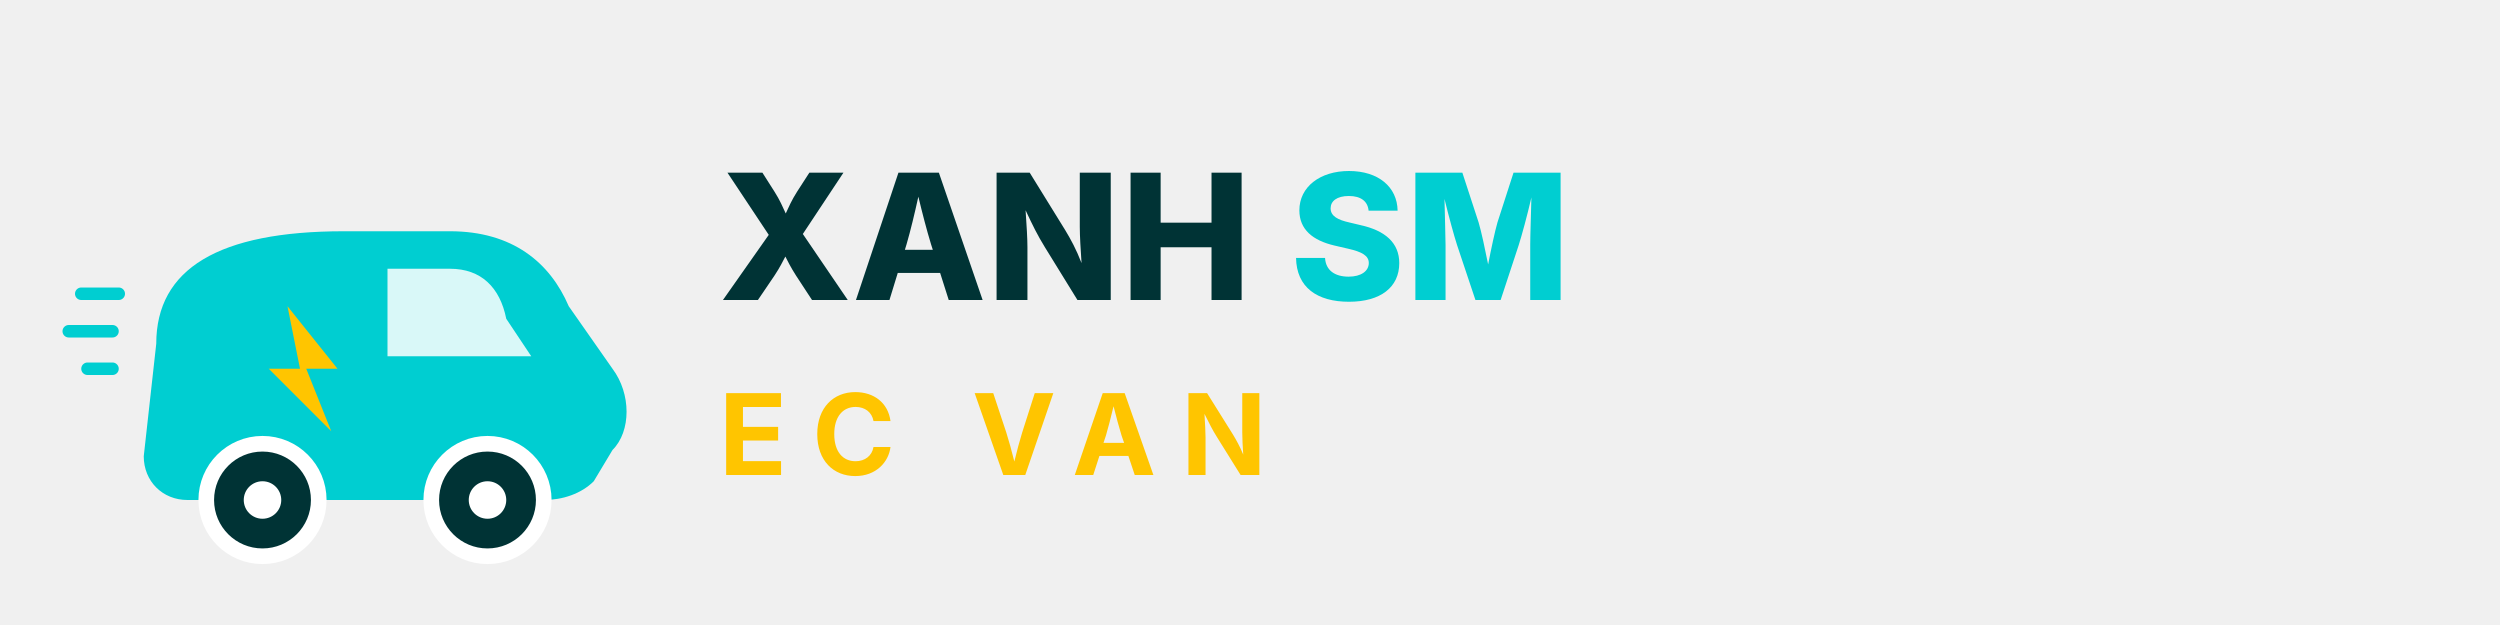
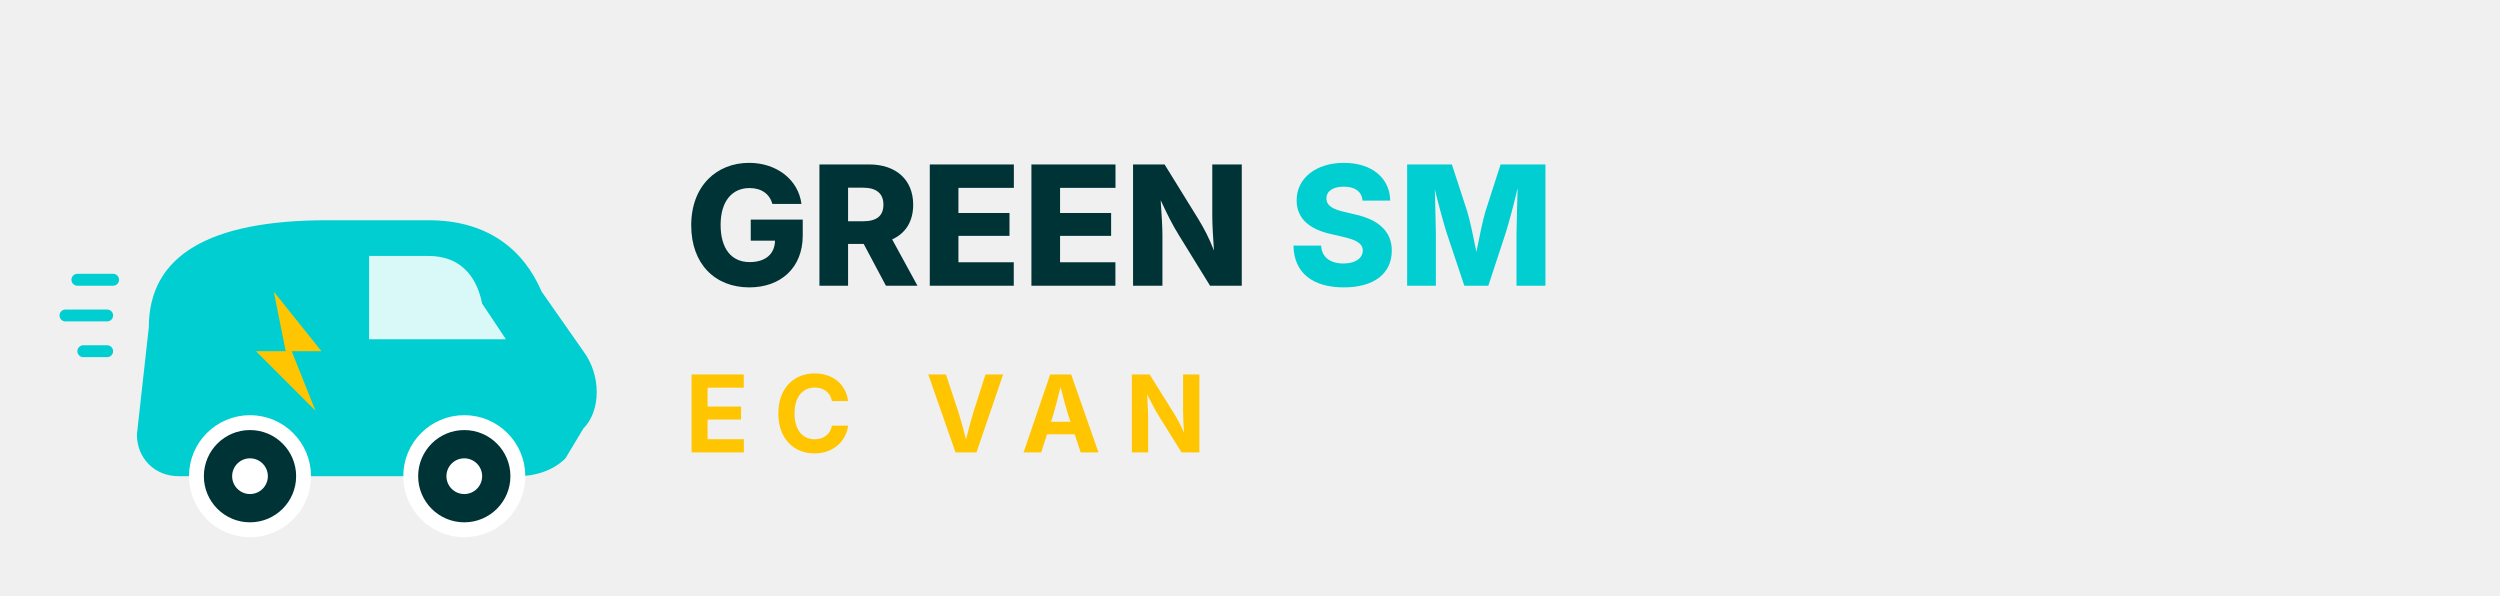
- <svg xmlns="http://www.w3.org/2000/svg" viewBox="0 0 400 100" width="100%" height="100%">
+ <svg xmlns="http://www.w3.org/2000/svg" viewBox="0 0 420 100" width="100%" height="100%">
  <g transform="translate(10, 5)">
    <path d="M15 50 C15 38, 25 32, 45 32 L62 32 C72 32, 78 37, 81 44 L88 54 C91 58, 91 64, 88 67 L85 72 C83 74, 80 75, 77 75 L20 75 C16 75, 13 72, 13 68 Z" fill="#00CED1" />
    <circle cx="32" cy="75" r="9" fill="#003335" stroke="#FFFFFF" stroke-width="2.5" />
    <circle cx="68" cy="75" r="9" fill="#003335" stroke="#FFFFFF" stroke-width="2.5" />
    <circle cx="32" cy="75" r="3" fill="#FFFFFF" />
    <circle cx="68" cy="75" r="3" fill="#FFFFFF" />
    <path d="M52 38 L62 38 C67 38, 70 41, 71 46 L75 52 L52 52 Z" fill="#FFFFFF" opacity="0.85" />
    <path d="M36 44 L44 54 L39 54 L43 64 L33 54 L38 54 Z" fill="#FFC500" />
    <line x1="3" y1="42" x2="9" y2="42" stroke="#00CED1" stroke-width="2" stroke-linecap="round" />
    <line x1="1" y1="48" x2="8" y2="48" stroke="#00CED1" stroke-width="2" stroke-linecap="round" />
    <line x1="4" y1="54" x2="8" y2="54" stroke="#00CED1" stroke-width="2" stroke-linecap="round" />
  </g>
-   <text x="115" y="48" font-family="'Be Vietnam Pro', -apple-system, sans-serif" font-size="28" font-weight="800" fill="#003335">XANH <tspan fill="#00CED1">SM</tspan>
+   <text x="115" y="48" font-family="'Be Vietnam Pro', -apple-system, sans-serif" font-size="28" font-weight="800" fill="#003335">GREEN <tspan fill="#00CED1">SM</tspan>
  </text>
  <text x="115" y="76" font-family="'Be Vietnam Pro', -apple-system, sans-serif" font-size="18" font-weight="700" fill="#FFC500" letter-spacing="4">EC VAN</text>
</svg>
